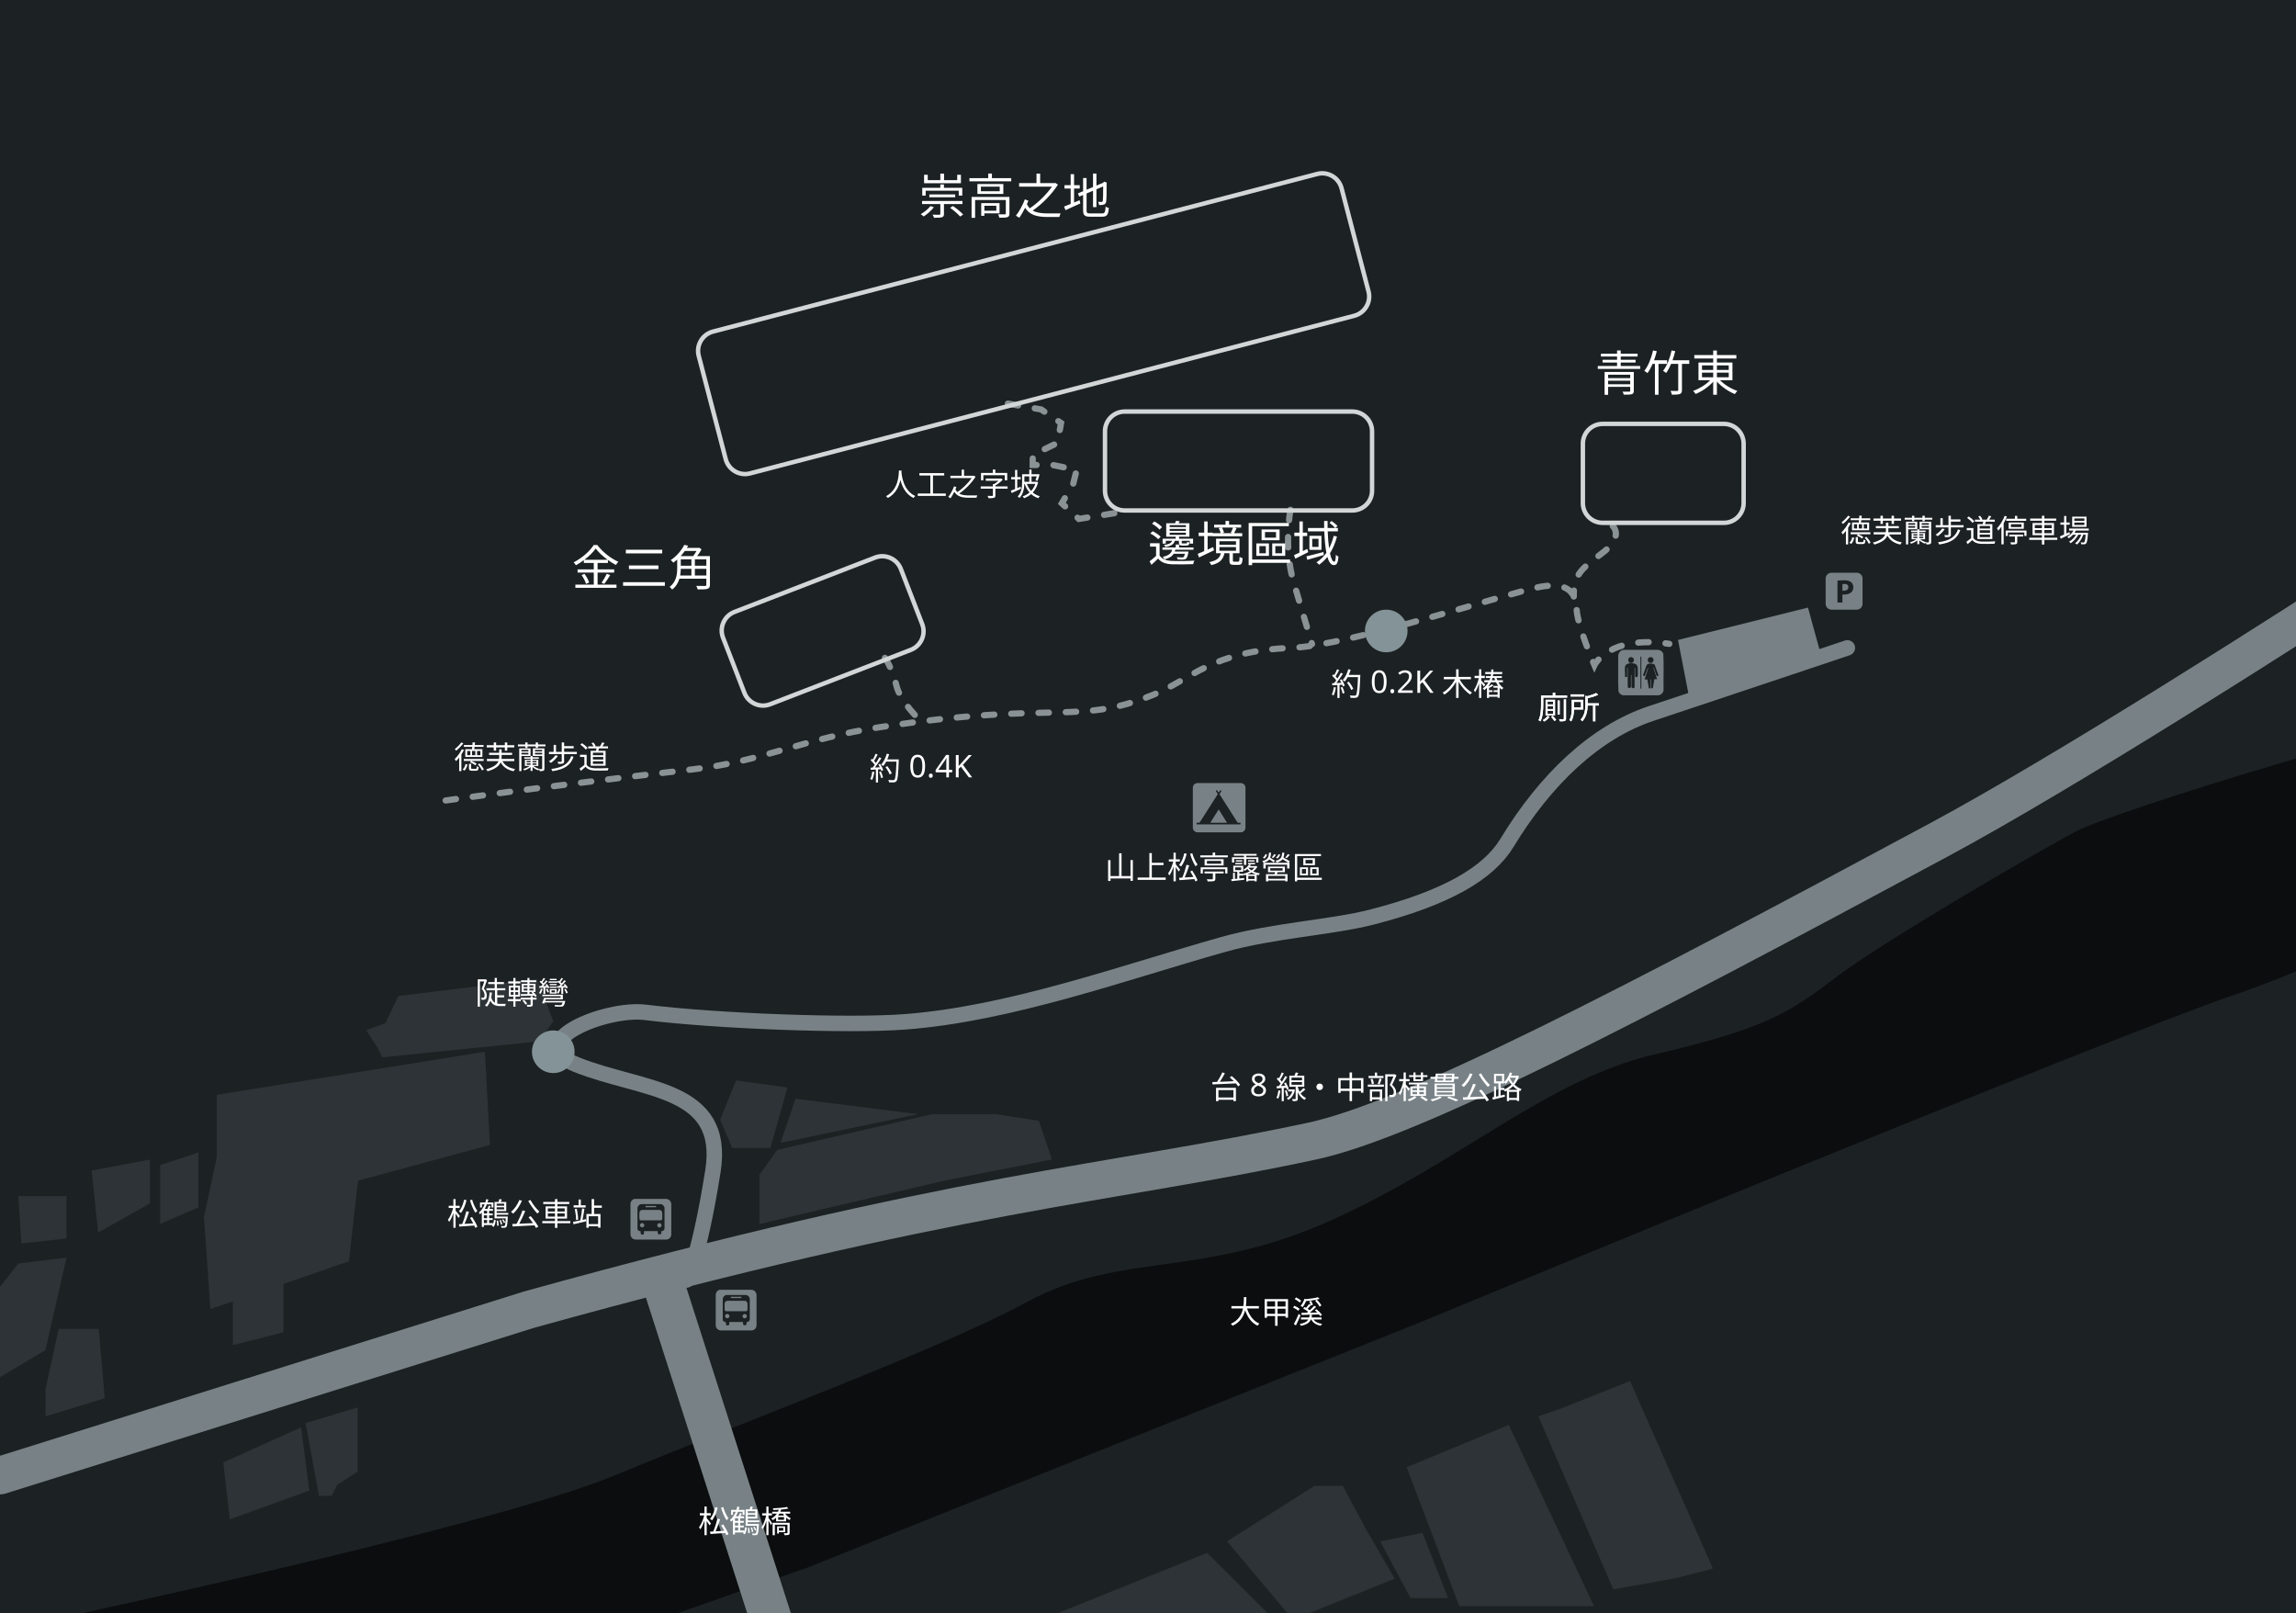
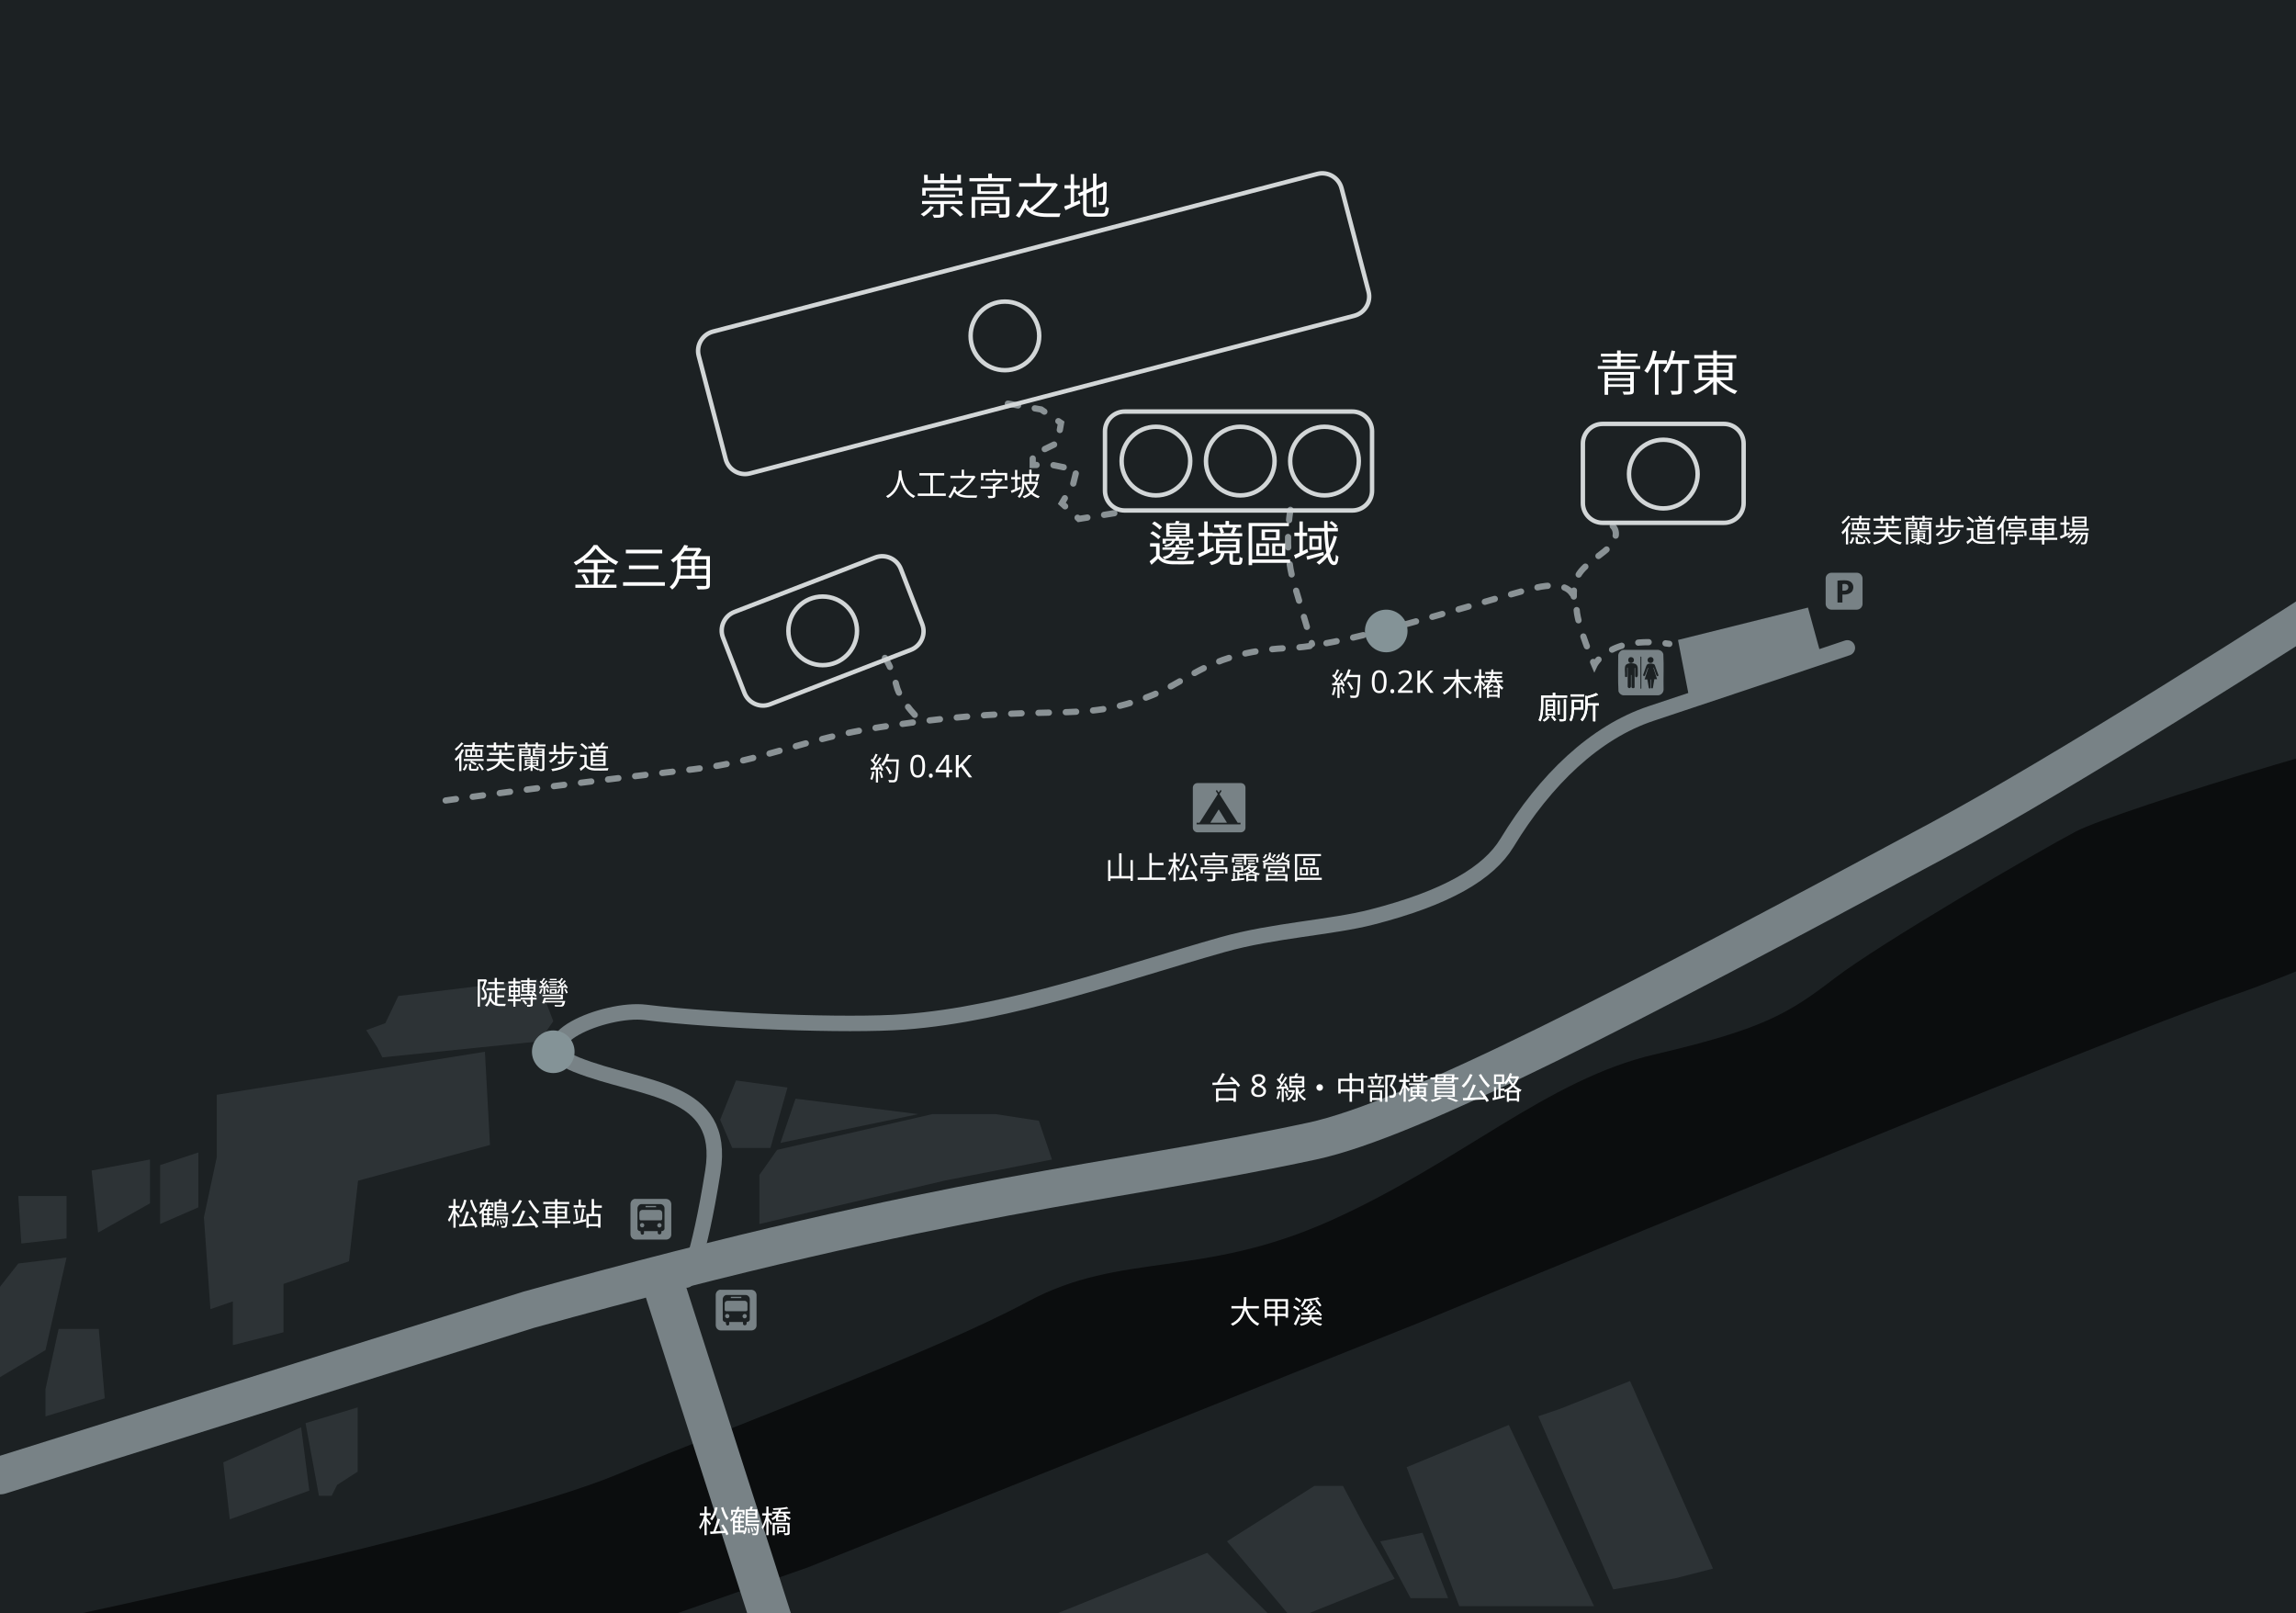
- <svg xmlns="http://www.w3.org/2000/svg" version="1.1" viewBox="0 0 1766.6 1240.8">
+ <svg xmlns="http://www.w3.org/2000/svg" id="Layer_1" version="1.1" viewBox="0 0 1766.6 1240.8">
  <defs>
    <style>
      .st0 {
+         font-family: KozGoPr6N-Regular-83pv-RKSJ-H, 'Kozuka Gothic Pr6N';
+       }
+ 
+       .st0, .st1, .st2, .st3 {
+         isolation: isolate;
+       }
+ 
+       .st0, .st1, .st3 {
+         fill: #fff;
+       }
+ 
+       .st0, .st3 {
+         font-size: 24px;
+       }
+ 
+       .st4 {
        fill: #0b0d0e;
      }

      .st1 {
        font-size: 37px;
      }

-       .st1, .st2, .st3 {
+       .st1, .st3 {
        font-family: AdobeMingStd-Light-B5pc-H, 'Adobe Ming Std';
        font-weight: 300;
-       }
- 
-       .st1, .st3, .st4 {
-         fill: #fff;
-         isolation: isolate;
      }

      .st5 {
        fill: #788286;
      }

      .st6 {
        fill: #2d3336;
      }

      .st7 {
        stroke: #8a9295;
        stroke-dasharray: 8 13;
        stroke-width: 4.8px;
      }

      .st7, .st8, .st9, .st10 {
        stroke-linecap: round;
      }

      .st7, .st8, .st9, .st10, .st11 {
        fill: none;
      }

      .st8 {
        stroke-width: 11.9px;
      }

      .st8, .st9, .st10 {
        stroke: #788286;
        stroke-linejoin: round;
      }

-       .st3, .st4 {
-         font-size: 24px;
-       }
- 
      .st9 {
        stroke-width: 32px;
      }

      .st10 {
        stroke-width: 29px;
      }

      .st12 {
        fill: #1c2123;
      }

      .st13 {
        fill: #849397;
      }

      .st11 {
        stroke: #d2d6d7;
        stroke-miterlimit: 2;
        stroke-width: 3.4px;
      }
- 
-       .st14 {
-         font-family: KozGoPr6N-Regular-83pv-RKSJ-H, 'Kozuka Gothic Pr6N';
-       }
    </style>
  </defs>
-   <g id="Layer_1">
-     <g id="Layer_11" data-name="Layer_1">
+   <g id="Layer_11" data-name="Layer_1">
+     <g id="Layer_11">
      <rect class="st12" y="-124.5" width="2048.1" height="1442.3" />
-       <path class="st0" d="M.1,1254.5s372.3-77.6,474.2-120c101.9-42.4,245.1-94.8,316.7-133.3s133.2-17.4,233.2-62.4c100-45,166.1-108.3,248.7-127.6,82.6-19.3,102.6-30.9,138.5-58.5,35.9-27.5,156.5-97.6,185.9-113.1,29.4-15.5,275.3-91.8,318.6-90.7,43.3,1,132.4-50.5,132.4-50.5v120.9s-234.1,113.8-330,146.3c-95.9,32.5-625.1,251.4-625.1,251.4l-471.4,188.7-335.8,117.9H.1v-69.1Z" />
+       <path class="st4" d="M.1,1254.5s372.3-77.6,474.2-120c101.9-42.4,245.1-94.8,316.7-133.3s133.2-17.4,233.2-62.4c100-45,166.1-108.3,248.7-127.6s102.6-30.9,138.5-58.5c35.9-27.5,156.5-97.6,185.9-113.1s275.3-91.8,318.6-90.7c43.3,1,132.4-50.5,132.4-50.5v120.9s-234.1,113.8-330,146.3-625.1,251.4-625.1,251.4l-471.4,188.7-335.8,117.9H.1v-69.1Z" />
      <path class="st8" d="M1421.4,498.4s-71.3,24-151,50.5c-43,14.3-81.3,50.7-110.9,99.5-14.2,23.4-46.6,42.4-104,57.1-31.2,8-75.8,10.2-114.8,21.2-75.3,21.2-163.8,53.4-244.7,59.4-43.7,3.3-144.1-.5-199.4-7.3-30.9-3.8-96.1,22.9-53.1,40.2,51.3,20.5,115.4,16.9,105,82.2-11.1,69.9-20.3,83.5-20.3,83.5" />
      <path class="st10" d="M2100.2,300.7s-167.9,71.5-255.8,129-255.7,164.3-352.2,216.2c-238.4,128.2-406.2,215.5-482.5,231.9-155.5,33.4-271.7,37.8-603,129.8L0,1135.1" />
      <line class="st9" x1="621.5" y1="1333.8" x2="511.1" y2="989.9" />
-       <path class="st7" d="M342.9,615.8s67-9.7,190.5-24c53.1-6.1,84.4-23.4,143.6-32.4,136.7-20.8,151.1-1.1,209.8-24.7,29.8-11.9,45.4-34,107-36.3,44.7-1.7,170.7-43.6,191.9-47.1,21.2-3.5,26.5,4.4,27.4,17.7.9,13.3,13.7,42.7,13.7,42.7,0,0,11-23.3,57.6-16.4" />
-       <path class="st7" d="M1240.9,404.7s8.5,7.5-6.5,19.5c-15,12-24,15.9-23.5,34.7" />
+       <path class="st7" d="M342.9,615.8s67-9.7,190.5-24c53.1-6.1,84.4-23.4,143.6-32.4,136.7-20.8,151.1-1.1,209.8-24.7,29.8-11.9,45.4-34,107-36.3,44.7-1.7,170.7-43.6,191.9-47.1s26.5,4.4,27.4,17.7c.9,13.3,13.7,42.7,13.7,42.7,0,0,11-23.3,57.6-16.4" />
+       <path class="st7" d="M1240.9,404.7s8.5,7.5-6.5,19.5-24,15.9-23.5,34.7" />
      <path class="st7" d="M992.9,392.2s-5.5,28.9,2.5,55.9c8,26.9,14.1,47.4,14.1,47.4" />
      <path class="st7" d="M680.9,506.1s5.7,7.9,8.8,21.2c3.1,13.2,19.4,27.9,19.4,27.9" />
      <polygon class="st5" points="1391.1 467.4 1400.7 502.4 1299.4 535.1 1291.1 492.3 1391.1 467.4" />
      <polygon class="st6" points="235.1 1094.8 275.2 1082.7 275.2 1132.1 259.4 1142.3 255.2 1150.7 245.4 1150.7 235.1 1094.8" />
      <polygon class="st6" points="231.7 1098 238 1146.7 176.8 1168.8 171.8 1125 231.7 1098" />
      <polygon class="st6" points="179.2 998.5 179.2 1034.8 218.1 1024.9 218.1 979.5 179.2 998.5" />
      <polygon class="st6" points="166.8 842.2 166.8 890.2 156.9 936.5 161.9 1007.1 268.5 970.3 275.5 908.3 377 880.8 373.1 809.1 166.8 842.2" />
      <polygon class="st6" points="152.6 886.6 152.6 928.8 123.2 941.6 123.2 896.3 152.6 886.6" />
      <polygon class="st6" points="115.4 892 115.4 925.7 75.5 948.2 70.5 900.5 115.4 892" />
      <polygon class="st6" points="45.1 1022.3 35 1068.7 35 1089.6 80.6 1075.7 76 1022.3 45.1 1022.3" />
      <polygon class="st6" points="51.2 920.1 51.2 952.7 16.4 956.6 14.1 920.1 51.2 920.1" />
      <polygon class="st6" points="14.1 972 51.2 967.4 35 1038.6 0 1059.4 0 989.9 14.1 972" />
      <polygon class="st6" points="306.5 766.2 296.5 787.1 281.8 792.5 290.3 805.7 294.2 813.4 414.9 801.1 425.7 785.6 413.3 753.1 306.5 766.2" />
      <polygon class="st6" points="566.3 831.2 605.9 836.6 592.8 883.1 563.4 883.1 554.1 861.4 566.3 831.2" />
      <polygon class="st6" points="612.1 845.2 706.5 857.1 600.5 879.2 612.1 845.2" />
      <polygon class="st6" points="717.3 857.1 766.1 857.1 799.3 862.2 809.4 892 727.4 908.1 584.3 941.6 584.3 903.9 597.9 884.6 717.3 857.1" />
      <polyline class="st7" points="857.4 394.8 830.1 399.2 817 387.2 825.7 372.4 828.4 361.5 809.9 357.7 794.6 357.7 794.6 350 813.7 340.7 816.4 325.4 801.1 315 773.2 310.1" />
      <polygon class="st6" points="1011.3 1143.1 1033.3 1143.1 1050.1 1174.7 1073.1 1214.5 994.8 1246 944.1 1185.7 1011.3 1143.1" />
      <polygon class="st6" points="1082.3 1128.7 1122.8 1235.6 1226.5 1235.6 1160.9 1096.2 1082.3 1128.7" />
      <polygon class="st6" points="1200.1 1083.9 1254.2 1062.4 1318 1206.7 1289.2 1214.1 1241.3 1222.7 1183.6 1089.5 1200.1 1083.9" />
      <polygon class="st6" points="1062 1185.8 1085.3 1229.4 1114.2 1229.4 1094.5 1179.1 1062 1185.8" />
      <polygon class="st6" points="928.8 1194.6 812.1 1241.7 976.1 1241.7 928.8 1194.6" />
-       <path class="st5" d="M1279.8,503.1c-.6-1.9-2.1-3-4.1-3.2h-26.6c-2.1.3-3.7,2-4,4.1.1,9.3-.3,18.7.2,27.9.6,1.6,2.1,2.9,3.8,3h26.7c2.3-.2,4-1.9,4.2-4.2-.2-9.2.3-18.5-.2-27.6ZM1270,505.5c3-.2,3.1,4.5,0,4.5-2.8,0-3.1-4.4,0-4.5ZM1254.9,505.5c2.8,0,3.1,3.9.6,4.5-3.3.7-3.7-4.4-.6-4.5ZM1259.9,520.3c-.2,1.1-1.8.9-1.8-.3v-6.2l-.4.2v14.7c-.4,1.2-2.4.8-2.4-.3v-9.1h-.4v8.9c0,.5-.7,1.2-1.2,1.2-.5,0-1.3-.6-1.3-1.1v-14.6l-.2-.2-.2.2v6.6c0,.7-1.4.9-1.7,0,.2-2.3-.3-5.1,0-7.2.4-3,4-3,6.3-2.8,2,.2,3.3,1.3,3.5,3.4.1,1.2.2,5.5,0,6.5ZM1262.9,529.6c0,.3-.7.3-.7,0v-24.3c0-.3.7-.2.7,0v24.3ZM1274.6,519.7c-.9-1.8-1.3-4.1-2.1-5.8-.1-.2-.1-.4-.4-.3l2.9,8.9h-2.1c0,.1-1.1,6.6-1.1,6.6-.3.9-1.4.4-1.4,0v-6.3l-.2-.2-.2.2v6.3c-.1.7-1.1.9-1.4,0l-1.1-6.4h-2.1c0-.1,2.8-8.8,2.8-8.8l-.3-.2-2.3,6.2-.9.2-.5-.7c.6-1.9,1.3-3.8,2-5.7.5-1.3.7-2.8,2.4-3.1,1.2-.2,3.8-.3,4.6.9l2.9,8c-.2.7-.9.9-1.4.4Z" />
+       <path class="st5" d="M1279.8,503.1c-.6-1.9-2.1-3-4.1-3.2h-26.6c-2.1.3-3.7,2-4,4.1,0,9.3-.3,18.7.2,27.9.6,1.6,2.1,2.9,3.8,3h26.7c2.3-.2,4-1.9,4.2-4.2-.2-9.2.3-18.5-.2-27.6ZM1270,505.5c3-.2,3.1,4.5,0,4.5s-3.1-4.4,0-4.5ZM1254.9,505.5c2.8,0,3.1,3.9.6,4.5-3.3.7-3.7-4.4-.6-4.5ZM1259.9,520.3c-.2,1.1-1.8.9-1.8-.3v-6.2l-.4.2v14.7c-.4,1.2-2.4.8-2.4-.3v-9.1h-.4v8.9c0,.5-.7,1.2-1.2,1.2s-1.3-.6-1.3-1.1v-14.6l-.2-.2-.2.2v6.6c0,.7-1.4.9-1.7,0,.2-2.3-.3-5.1,0-7.2.4-3,4-3,6.3-2.8,2,.2,3.3,1.3,3.5,3.4,0,1.2.2,5.5,0,6.5h-.2ZM1262.9,529.6c0,.3-.7.3-.7,0v-24.3c0-.3.7-.2.7,0v24.3ZM1274.6,519.7c-.9-1.8-1.3-4.1-2.1-5.8,0-.2,0-.4-.4-.3l2.9,8.9h-2.1c0,0-1.1,6.6-1.1,6.6-.3.9-1.4.4-1.4,0v-6.3l-.2-.2-.2.2v6.3c0,.7-1.1.9-1.4,0l-1.1-6.4h-2.1c0,0,2.8-8.8,2.8-8.8l-.3-.2-2.3,6.2-.9.2-.5-.7c.6-1.9,1.3-3.8,2-5.7.5-1.3.7-2.8,2.4-3.1,1.2-.2,3.8-.3,4.6.9l2.9,8c-.2.7-.9.9-1.4.4v-.2Z" />
      <g id="GneZdw">
        <g>
-           <path class="st5" d="M958.3,606v30.7c0,2-1.6,3.6-3.6,3.6h-33.3c-2,0-3.6-1.6-3.6-3.6v-30.7c0-2,1.6-3.6,3.6-3.6h33.3c2,0,3.6,1.6,3.6,3.6ZM954.5,632.9h-2.2l-14-22h0c.2-.5,1.5-2,1.5-2.4,0-.2-.5-.8-.8-.6-.2.1-.9,1.5-1.2,1.7h-.2c0,.1-1.2-1.7-1.2-1.7-.2-.3-.9.4-.9.6l1.5,2.4-13.6,21.3-.5.7h-2.2v1.3h33.8v-1.3Z" />
+           <path class="st5" d="M958.3,606v30.7c0,2-1.6,3.6-3.6,3.6h-33.3c-2,0-3.6-1.6-3.6-3.6v-30.7c0-2,1.6-3.6,3.6-3.6h33.3c2,0,3.6,1.6,3.6,3.6ZM954.5,632.9h-2.2l-14-22h0c.2-.5,1.5-2,1.5-2.4s-.5-.8-.8-.6c-.2,0-.9,1.5-1.2,1.7h-.2c0,0-1.2-1.7-1.2-1.7-.2-.3-.9.4-.9.6l1.5,2.4-13.6,21.3-.5.7h-2.2v1.3h33.8v-1.3h0Z" />
          <polygon class="st5" points="931.4 632.9 931.3 632.8 937.6 622.8 937.8 622.8 944 632.8 943.9 632.9 931.4 632.9" />
        </g>
      </g>
      <circle class="st13" cx="1066.6" cy="485.4" r="16.4" />
      <g>
-         <path class="st5" d="M1428.6,440.6h-19.4c-2.5,0-4.5,2-4.5,4.5v19.4c0,2.5,2,4.5,4.5,4.5h19.4c2.5,0,4.5-2,4.5-4.5v-19.4c0-2.5-2-4.5-4.5-4.5ZM1424.4,455.6c-1.3,1.2-3.3,1.8-5.5,1.8s-1,0-1.3,0v6.1h-3.8v-16.8c1.2-.2,2.9-.3,5.2-.3s4.1.4,5.2,1.4c1.1.9,1.8,2.3,1.8,3.9s-.6,3.1-1.6,4Z" />
-         <path class="st5" d="M1422.2,451.6c0,1.7-1.3,2.8-3.3,2.8s-1,0-1.3,0v-5c.3,0,.8-.2,1.6-.2,1.9,0,3,.9,3,2.5Z" />
+         <path class="st5" d="M1428.6,440.6h-19.4c-2.5,0-4.5,2-4.5,4.5v19.4c0,2.5,2,4.5,4.5,4.5h19.4c2.5,0,4.5-2,4.5-4.5v-19.4c0-2.5-2-4.5-4.5-4.5ZM1424.4,455.6c-1.3,1.2-3.3,1.8-5.5,1.8s-1,0-1.3,0v6.1h-3.8v-16.8c1.2-.2,2.9-.3,5.2-.3s4.1.4,5.2,1.4c1.1.9,1.8,2.3,1.8,3.9s-.6,3.1-1.6,4h0Z" />
+         <path class="st5" d="M1422.2,451.6c0,1.7-1.3,2.8-3.3,2.8s-1,0-1.3,0v-5c.3,0,.8-.2,1.6-.2,1.9,0,3,.9,3,2.5h0Z" />
      </g>
    </g>
    <g id="Layer_3">
      <path id="df-area-racketeer" class="st11" d="M700.9,499.9l-108.4,41.9c-7.8,3-16.6-.9-19.7-8.7l-16.5-42.6c-3-7.8.9-16.6,8.7-19.7l108.4-41.9c7.8-3,16.6.9,19.7,8.7l16.5,42.6c3,7.8-.9,16.6-8.7,19.7Z" />
      <path id="df-area-frontier" class="st11" d="M1040.5,392.7h-175.1c-8.4,0-15.2-6.8-15.2-15.2v-45.7c0-8.4,6.8-15.2,15.2-15.2h175.1c8.4,0,15.2,6.8,15.2,15.2v45.7c0,8.4-6.8,15.2-15.2,15.2Z" />
      <path id="df-area-orienteer" class="st11" d="M1326.4,402.2h-93.3c-8.4,0-15.2-6.8-15.2-15.2v-45.7c0-8.4,6.8-15.2,15.2-15.2h93.3c8.4,0,15.2,6.8,15.2,15.2v45.7c0,8.4-6.8,15.2-15.2,15.2Z" />
-       <path id="df-area-loftier" class="st11" d="M1042.1,242.9l-465.1,121.3c-8.1,2.1-16.4-2.8-18.6-10.9l-20.8-79.6c-2.1-8.1,2.8-16.4,10.9-18.6l465.1-121.3c8.1-2.1,16.4,2.8,18.6,10.9l20.8,79.6c2.1,8.1-2.8,16.4-10.9,18.6Z" />
+       <path id="df-area-loftier" class="st11" d="M1042.1,242.9l-465.1,121.3c-8.1,2.1-16.4-2.8-18.6-10.9l-20.8-79.6c-2.1-8.1,2.8-16.4,10.9-18.6l465.1-121.3c8.1-2.1,16.4,2.8,18.6,10.9l20.8,79.6c2.1,8.1-2.8,16.4-10.9,18.6h0Z" />
    </g>
    <g id="Layer_2">
      <g id="MSaTmq">
        <g>
-           <path class="st5" d="M554.3,992.2h23.9c2.2.2,3.7,1.7,3.9,3.9v23.5c-.1,2.2-1.7,3.8-3.9,3.9h-23.5c-2.2-.1-3.8-1.6-4-3.9v-23.7c.2-2,1.6-3.6,3.7-3.8ZM561.1,1018.6c0-.4,0-1.1,0-1.6h10.6v1.6c0,.3.6.9.9.9.5.1.9.1,1.3-.2.8-.6.5-1.5.6-2.3,1.1,0,2.2-.6,2.4-1.7v-16.2c-.2-1.5-1.4-2.7-2.9-2.9h-14.9c-1.5.1-2.7,1.4-3,2.8v16.1c0,1.3,1.2,2,2.4,2-.1,1.2,0,2.8,1.6,2.6.4,0,1-.6,1.1-1Z" />
-           <path class="st5" d="M559.6,1000.7h13.4c1.1,0,2,.9,2.1,2,.1,1.2.1,3.7,0,4.9,0,.6-.4,1-1,1.1h-15.4c-.6,0-1-.4-1.1-1-.1-1-.1-4.1,0-5.1.1-1,1-1.8,2-1.9Z" />
+           <path class="st5" d="M554.3,992.2h23.9c2.2.2,3.7,1.7,3.9,3.9v23.5c0,2.2-1.7,3.8-3.9,3.9h-23.5c-2.2,0-3.8-1.6-4-3.9v-23.7c.2-2,1.6-3.6,3.7-3.8h-.1ZM561.1,1018.6v-1.6h10.6v1.6c0,.3.6.9.9.9.5,0,.9,0,1.3-.2.8-.6.5-1.5.6-2.3,1.1,0,2.2-.6,2.4-1.7v-16.2c-.2-1.5-1.4-2.7-2.9-2.9h-14.9c-1.5,0-2.7,1.4-3,2.8v16.1c0,1.3,1.2,2,2.4,2,0,1.2,0,2.8,1.6,2.6.4,0,1-.6,1.1-1h0Z" />
+           <path class="st5" d="M559.6,1000.7h13.4c1.1,0,2,.9,2.1,2,0,1.2,0,3.7,0,4.9,0,.6-.4,1-1,1.1h-15.4c-.6,0-1-.4-1.1-1,0-1,0-4.1,0-5.1s1-1.8,2-1.9Z" />
          <path class="st5" d="M571.8,1013.7c-1.6-1.6,1.1-4.1,2.5-2.2,1.2,1.7-1.1,3.6-2.5,2.2Z" />
-           <path class="st5" d="M560.7,1013.7c-.9.8-2.3.4-2.7-.7-.5-1.5,1.1-2.8,2.5-1.9.9.5,1,1.9.2,2.6Z" />
+           <path class="st5" d="M560.7,1013.7c-.9.8-2.3.4-2.7-.7-.5-1.5,1.1-2.8,2.5-1.9.9.5,1,1.9.2,2.6h0Z" />
          <rect class="st5" x="562.3" y="997.6" width="8.1" height="1" />
        </g>
      </g>
-       <g id="MSaTmq1" data-name="MSaTmq">
+       <g id="MSaTmq1">
        <g>
-           <path class="st5" d="M488.7,922.3h23.9c2.2.2,3.7,1.7,3.9,3.9v23.5c-.1,2.2-1.7,3.8-3.9,3.9h-23.5c-2.2-.1-3.8-1.6-4-3.9v-23.7c.2-2,1.6-3.6,3.7-3.8ZM495.5,948.7c0-.4,0-1.1,0-1.6h10.6v1.6c0,.3.6.9.9.9.5.1.9.1,1.3-.2.8-.6.5-1.5.6-2.3,1.1,0,2.2-.6,2.4-1.7v-16.2c-.2-1.5-1.4-2.7-2.9-2.9h-14.9c-1.5.1-2.7,1.4-3,2.8v16.1c0,1.3,1.2,2,2.4,2-.1,1.2,0,2.8,1.6,2.6.4,0,1-.6,1.1-1Z" />
-           <path class="st5" d="M494,930.8h13.4c1.1,0,2,.9,2.1,2,.1,1.2.1,3.7,0,4.9,0,.6-.4,1-1,1.1h-15.4c-.6,0-1-.4-1.1-1-.1-1-.1-4.1,0-5.1.1-1,1-1.8,2-1.9Z" />
+           <path class="st5" d="M488.7,922.3h23.9c2.2.2,3.7,1.7,3.9,3.9v23.5c0,2.2-1.7,3.8-3.9,3.9h-23.5c-2.2,0-3.8-1.6-4-3.9v-23.7c.2-2,1.6-3.6,3.7-3.8h-.1ZM495.5,948.7v-1.6h10.6v1.6c0,.3.6.9.9.9.5,0,.9,0,1.3-.2.8-.6.5-1.5.6-2.3,1.1,0,2.2-.6,2.4-1.7v-16.2c-.2-1.5-1.4-2.7-2.9-2.9h-14.9c-1.5,0-2.7,1.4-3,2.8v16.1c0,1.3,1.2,2,2.4,2-.1,1.2,0,2.8,1.6,2.6.4,0,1-.6,1.1-1h-.1Z" />
+           <path class="st5" d="M494,930.8h13.4c1.1,0,2,.9,2.1,2,.1,1.2.1,3.7,0,4.9,0,.6-.4,1-1,1.1h-15.4c-.6,0-1-.4-1.1-1-.1-1-.1-4.1,0-5.1s1-1.8,2-1.9Z" />
          <path class="st5" d="M506.2,943.8c-1.6-1.6,1.1-4.1,2.5-2.2,1.2,1.7-1.1,3.6-2.5,2.2Z" />
-           <path class="st5" d="M495.2,943.8c-.9.8-2.3.4-2.7-.7-.5-1.5,1.1-2.8,2.5-1.9.9.5,1,1.9.2,2.6Z" />
+           <path class="st5" d="M495.2,943.8c-.9.8-2.3.4-2.7-.7-.5-1.5,1.1-2.8,2.5-1.9.9.5,1,1.9.2,2.6h0Z" />
          <rect class="st5" x="496.7" y="927.7" width="8.1" height="1" />
        </g>
      </g>
    </g>
    <circle class="st13" cx="425.7" cy="809.1" r="16.4" />
  </g>
-   <g id="Layer_21" data-name="Layer_2">
+   <g id="Layer_21">
    <g id="editorial-labels">
-       <text class="st1" transform="translate(706.5 164.6)">
-         <tspan x="0" y="0">崇高之地</tspan>
-       </text>
-       <text class="st1" transform="translate(883.3 431.8)">
-         <tspan x="0" y="0">邊境區域</tspan>
-       </text>
-       <text class="st1" transform="translate(440 450.4)">
-         <tspan x="0" y="0">金三角</tspan>
-       </text>
-       <text class="st1" transform="translate(1227.2 300.7)">
-         <tspan x="0" y="0">青竹東</tspan>
-       </text>
-       <text class="st3" transform="translate(349.1 591.3)">
-         <tspan x="0" y="0">德芙蘭步道</tspan>
-       </text>
-       <text class="st4" transform="translate(931.3 845.2)">
-         <tspan class="st2" x="0" y="0">台 8 線</tspan>
-         <tspan class="st14" x="72.1" y="0">・</tspan>
-         <tspan class="st2" x="96.1" y="0">中部橫貫公路</tspan>
-       </text>
-       <text class="st3" transform="translate(537.2 1179.1)">
-         <tspan x="0" y="0">松鶴橋</tspan>
-       </text>
-       <text class="st3" transform="translate(1416.1 416.9)">
-         <tspan x="0" y="0">德芙蘭步道停車場</tspan>
-       </text>
-       <text class="st3" transform="translate(344 942.6)">
-         <tspan x="0" y="0">松鶴公車站</tspan>
-       </text>
-       <text class="st3" transform="translate(1183 553)">
-         <tspan x="0" y="0">廁所</tspan>
-       </text>
-       <text class="st3" transform="translate(1183 553)">
-         <tspan x="0" y="0">廁所</tspan>
-       </text>
-       <text class="st3" transform="translate(850.1 676.1)">
-         <tspan x="0" y="0">山上松亭露營區</tspan>
-       </text>
-       <text class="st3" transform="translate(680.9 381.4)">
-         <tspan x="0" y="0">人工之字坡</tspan>
-       </text>
-       <text class="st3" transform="translate(365.8 772.5)">
-         <tspan x="0" y="0">陡轉彎</tspan>
-       </text>
-       <text class="st3" transform="translate(669 600)">
-         <tspan x="0" y="0">約 0.4K</tspan>
-       </text>
-       <text class="st3" transform="translate(1024.1 535)">
-         <tspan x="0" y="0">約 0.2K 木樁</tspan>
-       </text>
-       <text class="st3" transform="translate(946 1018)">
-         <tspan x="0" y="0">大甲溪</tspan>
-       </text>
+       <g class="st2">
+         <text class="st1" transform="translate(706.5 164.6)">
+           <tspan x="0" y="0">崇高之地</tspan>
+         </text>
+       </g>
+       <g class="st2">
+         <text class="st1" transform="translate(883.3 431.8)">
+           <tspan x="0" y="0">邊境區域</tspan>
+         </text>
+       </g>
+       <g class="st2">
+         <text class="st1" transform="translate(440 450.4)">
+           <tspan x="0" y="0">金三角</tspan>
+         </text>
+       </g>
+       <g class="st2">
+         <text class="st1" transform="translate(1227.2 300.7)">
+           <tspan x="0" y="0">青竹東</tspan>
+         </text>
+       </g>
+       <g class="st2">
+         <text class="st3" transform="translate(349.1 591.3)">
+           <tspan x="0" y="0">德芙蘭步道</tspan>
+         </text>
+       </g>
+       <g class="st2">
+         <text class="st3" transform="translate(931.3 845.7)">
+           <tspan x="0" y="0">台 8 線</tspan>
+         </text>
+         <text class="st0" transform="translate(1003.4 845.7)">
+           <tspan x="0" y="0">・</tspan>
+         </text>
+         <text class="st3" transform="translate(1027.4 845.7)">
+           <tspan x="0" y="0">中部橫貫公路</tspan>
+         </text>
+       </g>
+       <g class="st2">
+         <text class="st3" transform="translate(537.2 1179.1)">
+           <tspan x="0" y="0">松鶴橋</tspan>
+         </text>
+       </g>
+       <g class="st2">
+         <text class="st3" transform="translate(1416.1 416.9)">
+           <tspan x="0" y="0">德芙蘭步道停車場</tspan>
+         </text>
+       </g>
+       <g class="st2">
+         <text class="st3" transform="translate(344 942.6)">
+           <tspan x="0" y="0">松鶴公車站</tspan>
+         </text>
+       </g>
+       <g class="st2">
+         <text class="st3" transform="translate(1183 553)">
+           <tspan x="0" y="0">廁所</tspan>
+         </text>
+       </g>
+       <g class="st2">
+         <text class="st3" transform="translate(1183 553)">
+           <tspan x="0" y="0">廁所</tspan>
+         </text>
+       </g>
+       <g class="st2">
+         <text class="st3" transform="translate(850.1 676.1)">
+           <tspan x="0" y="0">山上松亭露營區</tspan>
+         </text>
+       </g>
+       <g class="st2">
+         <text class="st3" transform="translate(680.9 381.4)">
+           <tspan x="0" y="0">人工之字坡</tspan>
+         </text>
+       </g>
+       <g class="st2">
+         <text class="st3" transform="translate(365.8 772.5)">
+           <tspan x="0" y="0">陡轉彎</tspan>
+         </text>
+       </g>
+       <g class="st2">
+         <text class="st3" transform="translate(669 600)">
+           <tspan x="0" y="0">約 0.4K</tspan>
+         </text>
+       </g>
+       <g class="st2">
+         <text class="st3" transform="translate(1024.1 535)">
+           <tspan x="0" y="0">約 0.2K 木樁</tspan>
+         </text>
+       </g>
+       <g class="st2">
+         <text class="st3" transform="translate(946 1018)">
+           <tspan x="0" y="0">大甲溪</tspan>
+         </text>
+       </g>
    </g>
  </g>
+   <circle class="st11" cx="633" cy="485.3" r="26.4" />
+   <circle class="st11" cx="773.2" cy="258.4" r="26.4" />
+   <circle class="st11" cx="889.4" cy="354.7" r="26.4" />
+   <circle class="st11" cx="954.3" cy="354.7" r="26.4" />
+   <circle class="st11" cx="1019.1" cy="354.7" r="26.4" />
+   <circle class="st11" cx="1279.8" cy="364.7" r="26.4" />
</svg>
